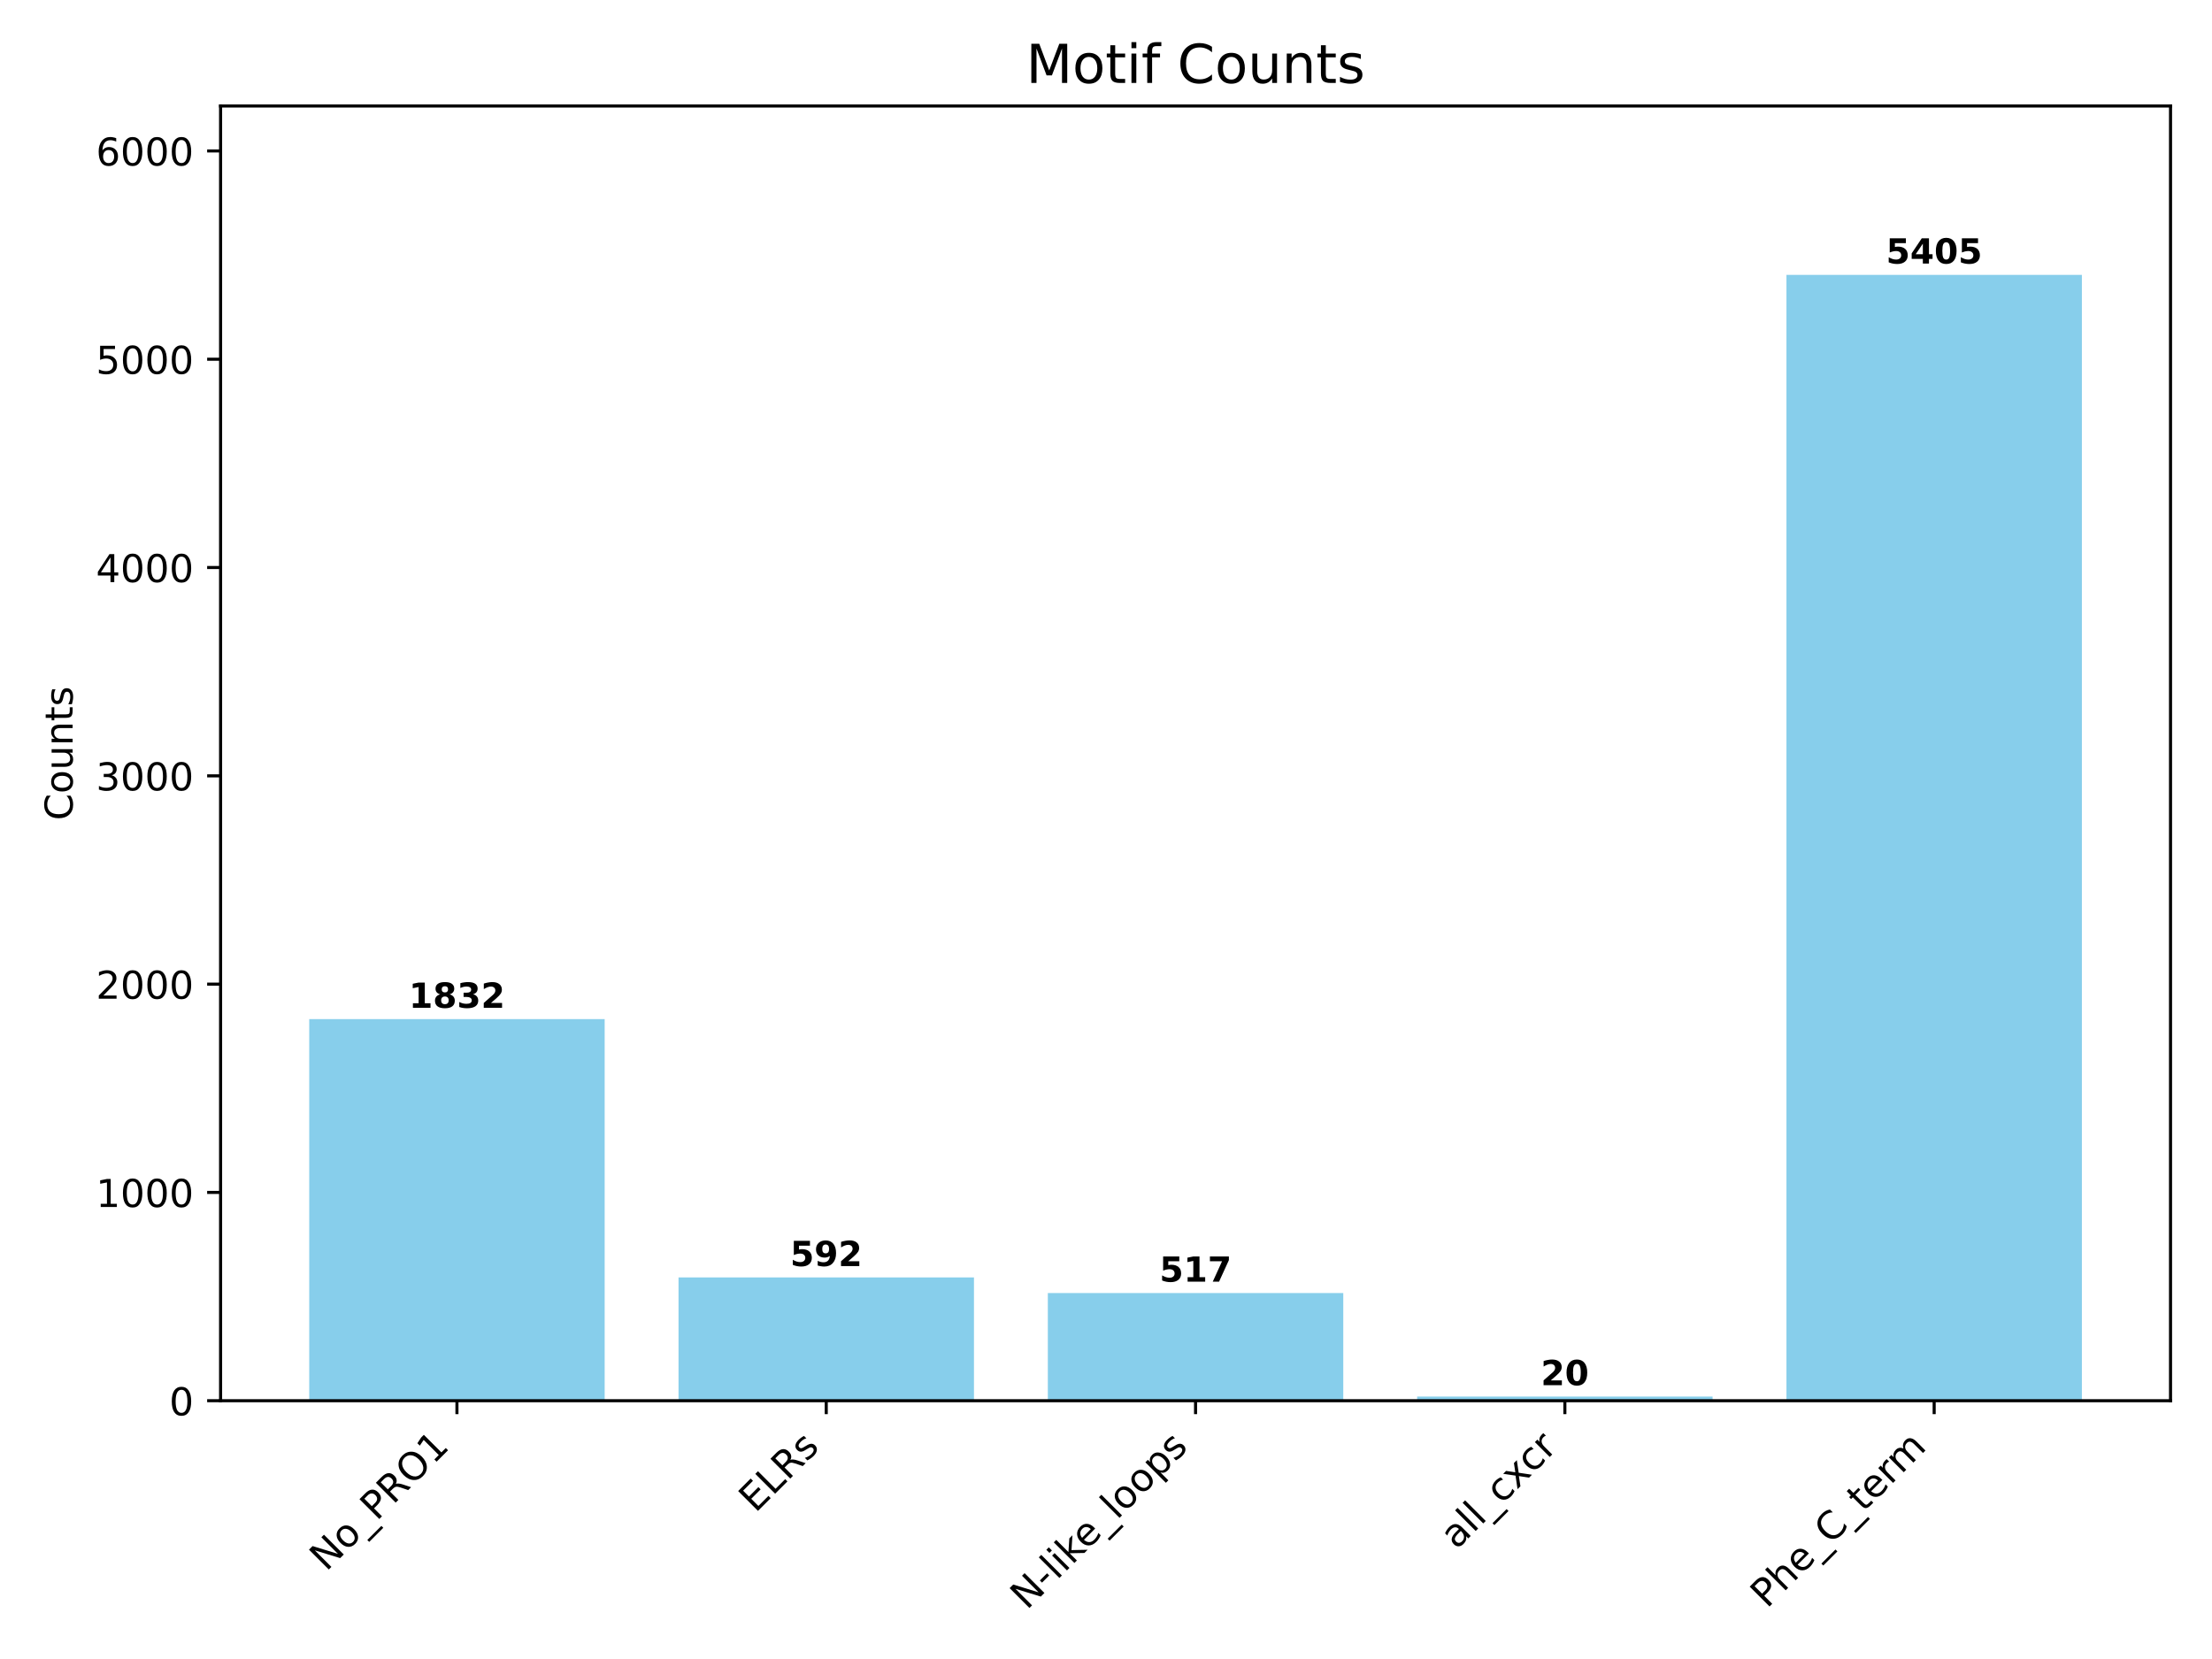
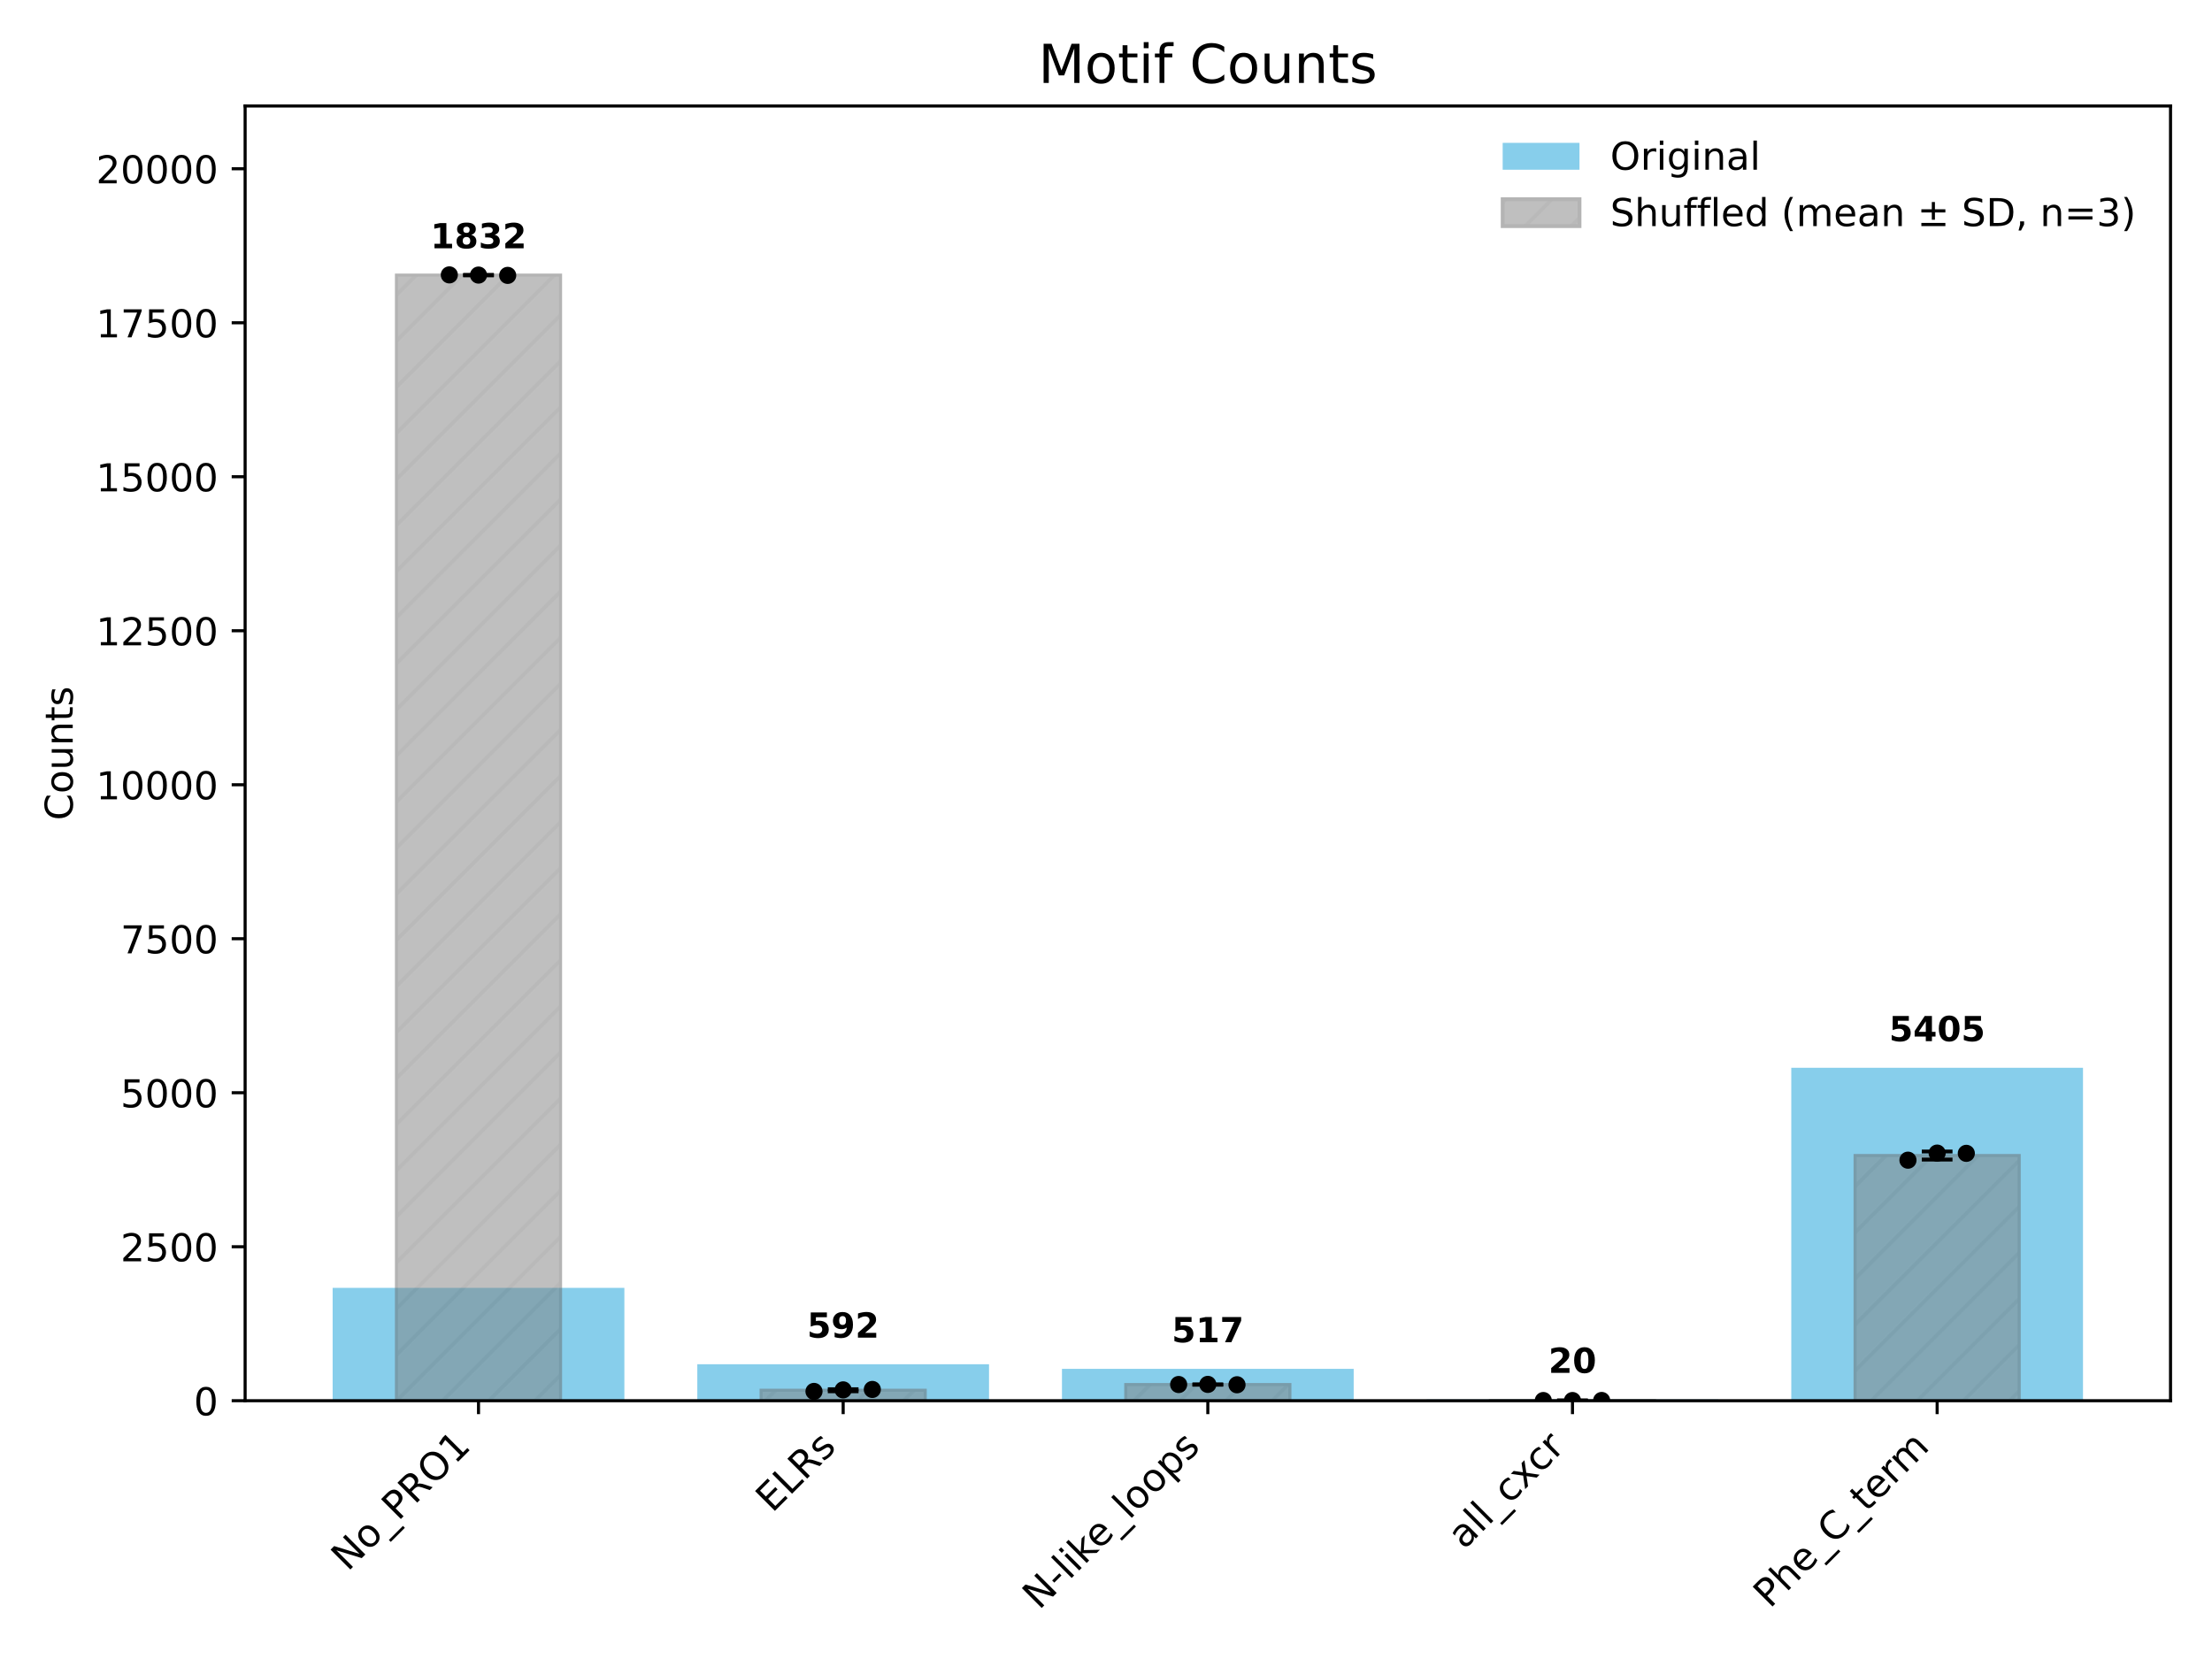
<svg xmlns="http://www.w3.org/2000/svg" xmlns:xlink="http://www.w3.org/1999/xlink" width="576pt" height="432pt" viewBox="0 0 576 432" version="1.1">
  <defs>
    <style type="text/css">*{stroke-linejoin: round; stroke-linecap: butt}</style>
  </defs>
  <g id="figure_1">
    <g id="patch_1">
      <path d="M 0 432  L 576 432  L 576 0  L 0 0  z " style="fill: #ffffff" />
    </g>
    <g id="axes_1">
      <g id="patch_2">
-         <path d="M 57.44 364.744  L 565.2 364.744  L 565.2 27.6  L 57.44 27.6  z " style="fill: #ffffff" />
+         <path d="M 63.83 364.744  L 565.2 364.744  L 565.2 27.6  L 63.83 27.6  z " style="fill: #ffffff" />
      </g>
      <g id="patch_3">
-         <path d="M 80.52 364.744  L 157.453 364.744  L 157.453 265.376  L 80.52 265.376  z " clip-path="url(#pd01d6957e9)" style="fill: #87ceeb" />
+         <path d="M 86.62 364.744  L 162.585 364.744  L 162.585 335.359  L 86.62 335.359  z " clip-path="url(#p58f3e28e62)" style="fill: #87ceeb" />
      </g>
      <g id="patch_4">
-         <path d="M 176.687 364.744  L 253.62 364.744  L 253.62 332.634  L 176.687 332.634  z " clip-path="url(#pd01d6957e9)" style="fill: #87ceeb" />
+         <path d="M 181.576 364.744  L 257.541 364.744  L 257.541 355.248  L 181.576 355.248  z " clip-path="url(#p58f3e28e62)" style="fill: #87ceeb" />
      </g>
      <g id="patch_5">
-         <path d="M 272.853 364.744  L 349.787 364.744  L 349.787 336.702  L 272.853 336.702  z " clip-path="url(#pd01d6957e9)" style="fill: #87ceeb" />
+         <path d="M 276.532 364.744  L 352.498 364.744  L 352.498 356.451  L 276.532 356.451  z " clip-path="url(#p58f3e28e62)" style="fill: #87ceeb" />
      </g>
      <g id="patch_6">
-         <path d="M 369.02 364.744  L 445.953 364.744  L 445.953 363.659  L 369.02 363.659  z " clip-path="url(#pd01d6957e9)" style="fill: #87ceeb" />
+         <path d="M 371.489 364.744  L 447.454 364.744  L 447.454 364.423  L 371.489 364.423  z " clip-path="url(#p58f3e28e62)" style="fill: #87ceeb" />
      </g>
      <g id="patch_7">
-         <path d="M 465.187 364.744  L 542.12 364.744  L 542.12 71.575  L 465.187 71.575  z " clip-path="url(#pd01d6957e9)" style="fill: #87ceeb" />
+         <path d="M 466.445 364.744  L 542.41 364.744  L 542.41 278.048  L 466.445 278.048  z " clip-path="url(#p58f3e28e62)" style="fill: #87ceeb" />
      </g>
      <g id="matplotlib.axis_1">
        <g id="xtick_1">
          <g id="line2d_1">
            <defs>
-               <path id="m4e0056c037" d="M 0 0  L 0 3.5  " style="stroke: #000000; stroke-width: 0.8" />
+               <path id="m96d86c96ae" d="M 0 0  L 0 3.5  " style="stroke: #000000; stroke-width: 0.8" />
            </defs>
            <g>
-               <use xlink:href="#m4e0056c037" x="118.987" y="364.744" style="stroke: #000000; stroke-width: 0.8" />
+               <use xlink:href="#m96d86c96ae" x="124.602" y="364.744" style="stroke: #000000; stroke-width: 0.8" />
            </g>
          </g>
          <g id="text_1">
-             <text style="font: 10px 'DejaVu Sans', 'Bitstream Vera Sans', 'Computer Modern Sans Serif', 'Lucida Grande', 'Verdana', 'Geneva', 'Lucid', 'Arial', 'Helvetica', 'Avant Garde', sans-serif" transform="translate(84.92511 409.3865) rotate(-45)">No_PRO1</text>
+             <text style="font: 10px 'DejaVu Sans', 'Bitstream Vera Sans', 'Computer Modern Sans Serif', 'Lucida Grande', 'Verdana', 'Geneva', 'Lucid', 'Arial', 'Helvetica', 'Avant Garde', sans-serif" transform="translate(90.54057 409.3865) rotate(-45)">No_PRO1</text>
          </g>
        </g>
        <g id="xtick_2">
          <g id="line2d_2">
            <g>
-               <use xlink:href="#m4e0056c037" x="215.153" y="364.744" style="stroke: #000000; stroke-width: 0.8" />
+               <use xlink:href="#m96d86c96ae" x="219.559" y="364.744" style="stroke: #000000; stroke-width: 0.8" />
            </g>
          </g>
          <g id="text_2">
-             <text style="font: 10px 'DejaVu Sans', 'Bitstream Vera Sans', 'Computer Modern Sans Serif', 'Lucida Grande', 'Verdana', 'Geneva', 'Lucid', 'Arial', 'Helvetica', 'Avant Garde', sans-serif" transform="translate(196.678 394.1218) rotate(-45)">ELRs</text>
+             <text style="font: 10px 'DejaVu Sans', 'Bitstream Vera Sans', 'Computer Modern Sans Serif', 'Lucida Grande', 'Verdana', 'Geneva', 'Lucid', 'Arial', 'Helvetica', 'Avant Garde', sans-serif" transform="translate(201.0832 394.1218) rotate(-45)">ELRs</text>
          </g>
        </g>
        <g id="xtick_3">
          <g id="line2d_3">
            <g>
-               <use xlink:href="#m4e0056c037" x="311.32" y="364.744" style="stroke: #000000; stroke-width: 0.8" />
+               <use xlink:href="#m96d86c96ae" x="314.515" y="364.744" style="stroke: #000000; stroke-width: 0.8" />
            </g>
          </g>
          <g id="text_3">
-             <text style="font: 10px 'DejaVu Sans', 'Bitstream Vera Sans', 'Computer Modern Sans Serif', 'Lucida Grande', 'Verdana', 'Geneva', 'Lucid', 'Arial', 'Helvetica', 'Avant Garde', sans-serif" transform="translate(267.3678 419.402) rotate(-45)">N-like_loops</text>
+             <text style="font: 10px 'DejaVu Sans', 'Bitstream Vera Sans', 'Computer Modern Sans Serif', 'Lucida Grande', 'Verdana', 'Geneva', 'Lucid', 'Arial', 'Helvetica', 'Avant Garde', sans-serif" transform="translate(270.5628 419.402) rotate(-45)">N-like_loops</text>
          </g>
        </g>
        <g id="xtick_4">
          <g id="line2d_4">
            <g>
-               <use xlink:href="#m4e0056c037" x="407.487" y="364.744" style="stroke: #000000; stroke-width: 0.8" />
+               <use xlink:href="#m96d86c96ae" x="409.471" y="364.744" style="stroke: #000000; stroke-width: 0.8" />
            </g>
          </g>
          <g id="text_4">
-             <text style="font: 10px 'DejaVu Sans', 'Bitstream Vera Sans', 'Computer Modern Sans Serif', 'Lucida Grande', 'Verdana', 'Geneva', 'Lucid', 'Arial', 'Helvetica', 'Avant Garde', sans-serif" transform="translate(379.2775 403.6589) rotate(-45)">all_cxcr</text>
+             <text style="font: 10px 'DejaVu Sans', 'Bitstream Vera Sans', 'Computer Modern Sans Serif', 'Lucida Grande', 'Verdana', 'Geneva', 'Lucid', 'Arial', 'Helvetica', 'Avant Garde', sans-serif" transform="translate(381.2623 403.6589) rotate(-45)">all_cxcr</text>
          </g>
        </g>
        <g id="xtick_5">
          <g id="line2d_5">
            <g>
-               <use xlink:href="#m4e0056c037" x="503.653" y="364.744" style="stroke: #000000; stroke-width: 0.8" />
+               <use xlink:href="#m96d86c96ae" x="504.428" y="364.744" style="stroke: #000000; stroke-width: 0.8" />
            </g>
          </g>
          <g id="text_5">
-             <text style="font: 10px 'DejaVu Sans', 'Bitstream Vera Sans', 'Computer Modern Sans Serif', 'Lucida Grande', 'Verdana', 'Geneva', 'Lucid', 'Arial', 'Helvetica', 'Avant Garde', sans-serif" transform="translate(460.0878 419.0153) rotate(-45)">Phe_C_term</text>
+             <text style="font: 10px 'DejaVu Sans', 'Bitstream Vera Sans', 'Computer Modern Sans Serif', 'Lucida Grande', 'Verdana', 'Geneva', 'Lucid', 'Arial', 'Helvetica', 'Avant Garde', sans-serif" transform="translate(460.8624 419.0153) rotate(-45)">Phe_C_term</text>
          </g>
        </g>
      </g>
      <g id="matplotlib.axis_2">
        <g id="ytick_1">
          <g id="line2d_6">
            <defs>
-               <path id="mba8670d85d" d="M 0 0  L -3.5 0  " style="stroke: #000000; stroke-width: 0.8" />
+               <path id="m98c1d8a6de" d="M 0 0  L -3.5 0  " style="stroke: #000000; stroke-width: 0.8" />
            </defs>
            <g>
-               <use xlink:href="#mba8670d85d" x="57.44" y="364.744" style="stroke: #000000; stroke-width: 0.8" />
+               <use xlink:href="#m98c1d8a6de" x="63.83" y="364.744" style="stroke: #000000; stroke-width: 0.8" />
            </g>
          </g>
          <g id="text_6">
-             <text style="font: 10px 'DejaVu Sans', 'Bitstream Vera Sans', 'Computer Modern Sans Serif', 'Lucida Grande', 'Verdana', 'Geneva', 'Lucid', 'Arial', 'Helvetica', 'Avant Garde', sans-serif; text-anchor: end" x="50.44" y="368.543" transform="rotate(-0 50.44 368.5433)">0</text>
+             <text style="font: 10px 'DejaVu Sans', 'Bitstream Vera Sans', 'Computer Modern Sans Serif', 'Lucida Grande', 'Verdana', 'Geneva', 'Lucid', 'Arial', 'Helvetica', 'Avant Garde', sans-serif; text-anchor: end" x="56.83" y="368.543" transform="rotate(-0 56.83 368.5433)">0</text>
          </g>
        </g>
        <g id="ytick_2">
          <g id="line2d_7">
            <g>
-               <use xlink:href="#mba8670d85d" x="57.44" y="310.504" style="stroke: #000000; stroke-width: 0.8" />
+               <use xlink:href="#m98c1d8a6de" x="63.83" y="324.644" style="stroke: #000000; stroke-width: 0.8" />
            </g>
          </g>
          <g id="text_7">
-             <text style="font: 10px 'DejaVu Sans', 'Bitstream Vera Sans', 'Computer Modern Sans Serif', 'Lucida Grande', 'Verdana', 'Geneva', 'Lucid', 'Arial', 'Helvetica', 'Avant Garde', sans-serif; text-anchor: end" x="50.44" y="314.303" transform="rotate(-0 50.44 314.303)">1000</text>
+             <text style="font: 10px 'DejaVu Sans', 'Bitstream Vera Sans', 'Computer Modern Sans Serif', 'Lucida Grande', 'Verdana', 'Geneva', 'Lucid', 'Arial', 'Helvetica', 'Avant Garde', sans-serif; text-anchor: end" x="56.83" y="328.443" transform="rotate(-0 56.83 328.4433)">2500</text>
          </g>
        </g>
        <g id="ytick_3">
          <g id="line2d_8">
            <g>
-               <use xlink:href="#mba8670d85d" x="57.44" y="256.263" style="stroke: #000000; stroke-width: 0.8" />
+               <use xlink:href="#m98c1d8a6de" x="63.83" y="284.544" style="stroke: #000000; stroke-width: 0.8" />
            </g>
          </g>
          <g id="text_8">
-             <text style="font: 10px 'DejaVu Sans', 'Bitstream Vera Sans', 'Computer Modern Sans Serif', 'Lucida Grande', 'Verdana', 'Geneva', 'Lucid', 'Arial', 'Helvetica', 'Avant Garde', sans-serif; text-anchor: end" x="50.44" y="260.063" transform="rotate(-0 50.44 260.0627)">2000</text>
+             <text style="font: 10px 'DejaVu Sans', 'Bitstream Vera Sans', 'Computer Modern Sans Serif', 'Lucida Grande', 'Verdana', 'Geneva', 'Lucid', 'Arial', 'Helvetica', 'Avant Garde', sans-serif; text-anchor: end" x="56.83" y="288.343" transform="rotate(-0 56.83 288.3434)">5000</text>
          </g>
        </g>
        <g id="ytick_4">
          <g id="line2d_9">
            <g>
-               <use xlink:href="#mba8670d85d" x="57.44" y="202.023" style="stroke: #000000; stroke-width: 0.8" />
+               <use xlink:href="#m98c1d8a6de" x="63.83" y="244.444" style="stroke: #000000; stroke-width: 0.8" />
            </g>
          </g>
          <g id="text_9">
-             <text style="font: 10px 'DejaVu Sans', 'Bitstream Vera Sans', 'Computer Modern Sans Serif', 'Lucida Grande', 'Verdana', 'Geneva', 'Lucid', 'Arial', 'Helvetica', 'Avant Garde', sans-serif; text-anchor: end" x="50.44" y="205.822" transform="rotate(-0 50.44 205.8224)">3000</text>
+             <text style="font: 10px 'DejaVu Sans', 'Bitstream Vera Sans', 'Computer Modern Sans Serif', 'Lucida Grande', 'Verdana', 'Geneva', 'Lucid', 'Arial', 'Helvetica', 'Avant Garde', sans-serif; text-anchor: end" x="56.83" y="248.243" transform="rotate(-0 56.83 248.2434)">7500</text>
          </g>
        </g>
        <g id="ytick_5">
          <g id="line2d_10">
            <g>
-               <use xlink:href="#mba8670d85d" x="57.44" y="147.783" style="stroke: #000000; stroke-width: 0.8" />
+               <use xlink:href="#m98c1d8a6de" x="63.83" y="204.344" style="stroke: #000000; stroke-width: 0.8" />
            </g>
          </g>
          <g id="text_10">
-             <text style="font: 10px 'DejaVu Sans', 'Bitstream Vera Sans', 'Computer Modern Sans Serif', 'Lucida Grande', 'Verdana', 'Geneva', 'Lucid', 'Arial', 'Helvetica', 'Avant Garde', sans-serif; text-anchor: end" x="50.44" y="151.582" transform="rotate(-0 50.44 151.5821)">4000</text>
+             <text style="font: 10px 'DejaVu Sans', 'Bitstream Vera Sans', 'Computer Modern Sans Serif', 'Lucida Grande', 'Verdana', 'Geneva', 'Lucid', 'Arial', 'Helvetica', 'Avant Garde', sans-serif; text-anchor: end" x="56.83" y="208.143" transform="rotate(-0 56.83 208.1435)">10000</text>
          </g>
        </g>
        <g id="ytick_6">
          <g id="line2d_11">
            <g>
-               <use xlink:href="#mba8670d85d" x="57.44" y="93.543" style="stroke: #000000; stroke-width: 0.8" />
+               <use xlink:href="#m98c1d8a6de" x="63.83" y="164.244" style="stroke: #000000; stroke-width: 0.8" />
            </g>
          </g>
          <g id="text_11">
-             <text style="font: 10px 'DejaVu Sans', 'Bitstream Vera Sans', 'Computer Modern Sans Serif', 'Lucida Grande', 'Verdana', 'Geneva', 'Lucid', 'Arial', 'Helvetica', 'Avant Garde', sans-serif; text-anchor: end" x="50.44" y="97.342" transform="rotate(-0 50.44 97.34185)">5000</text>
+             <text style="font: 10px 'DejaVu Sans', 'Bitstream Vera Sans', 'Computer Modern Sans Serif', 'Lucida Grande', 'Verdana', 'Geneva', 'Lucid', 'Arial', 'Helvetica', 'Avant Garde', sans-serif; text-anchor: end" x="56.83" y="168.044" transform="rotate(-0 56.83 168.0435)">12500</text>
          </g>
        </g>
        <g id="ytick_7">
          <g id="line2d_12">
            <g>
-               <use xlink:href="#mba8670d85d" x="57.44" y="39.302" style="stroke: #000000; stroke-width: 0.8" />
+               <use xlink:href="#m98c1d8a6de" x="63.83" y="124.144" style="stroke: #000000; stroke-width: 0.8" />
            </g>
          </g>
          <g id="text_12">
-             <text style="font: 10px 'DejaVu Sans', 'Bitstream Vera Sans', 'Computer Modern Sans Serif', 'Lucida Grande', 'Verdana', 'Geneva', 'Lucid', 'Arial', 'Helvetica', 'Avant Garde', sans-serif; text-anchor: end" x="50.44" y="43.102" transform="rotate(-0 50.44 43.10156)">6000</text>
-           </g>
-         </g>
-         <g id="text_13">
-           <text style="font: 10px 'DejaVu Sans', 'Bitstream Vera Sans', 'Computer Modern Sans Serif', 'Lucida Grande', 'Verdana', 'Geneva', 'Lucid', 'Arial', 'Helvetica', 'Avant Garde', sans-serif; text-anchor: middle" x="18.91" y="196.172" transform="rotate(-90 18.91031 196.172)">Counts</text>
+             <text style="font: 10px 'DejaVu Sans', 'Bitstream Vera Sans', 'Computer Modern Sans Serif', 'Lucida Grande', 'Verdana', 'Geneva', 'Lucid', 'Arial', 'Helvetica', 'Avant Garde', sans-serif; text-anchor: end" x="56.83" y="127.944" transform="rotate(-0 56.83 127.9436)">15000</text>
+           </g>
+         </g>
+         <g id="ytick_8">
+           <g id="line2d_13">
+             <g>
+               <use xlink:href="#m98c1d8a6de" x="63.83" y="84.044" style="stroke: #000000; stroke-width: 0.8" />
+             </g>
+           </g>
+           <g id="text_13">
+             <text style="font: 10px 'DejaVu Sans', 'Bitstream Vera Sans', 'Computer Modern Sans Serif', 'Lucida Grande', 'Verdana', 'Geneva', 'Lucid', 'Arial', 'Helvetica', 'Avant Garde', sans-serif; text-anchor: end" x="56.83" y="87.844" transform="rotate(-0 56.83 87.84361)">17500</text>
+           </g>
+         </g>
+         <g id="ytick_9">
+           <g id="line2d_14">
+             <g>
+               <use xlink:href="#m98c1d8a6de" x="63.83" y="43.944" style="stroke: #000000; stroke-width: 0.8" />
+             </g>
+           </g>
+           <g id="text_14">
+             <text style="font: 10px 'DejaVu Sans', 'Bitstream Vera Sans', 'Computer Modern Sans Serif', 'Lucida Grande', 'Verdana', 'Geneva', 'Lucid', 'Arial', 'Helvetica', 'Avant Garde', sans-serif; text-anchor: end" x="56.83" y="47.744" transform="rotate(-0 56.83 47.74365)">20000</text>
+           </g>
+         </g>
+         <g id="text_15">
+           <text style="font: 10px 'DejaVu Sans', 'Bitstream Vera Sans', 'Computer Modern Sans Serif', 'Lucida Grande', 'Verdana', 'Geneva', 'Lucid', 'Arial', 'Helvetica', 'Avant Garde', sans-serif; text-anchor: middle" x="18.938" y="196.172" transform="rotate(-90 18.93781 196.172)">Counts</text>
        </g>
      </g>
      <g id="patch_8">
-         <path d="M 57.44 364.744  L 57.44 27.6  " style="fill: none; stroke: #000000; stroke-width: 0.8; stroke-linejoin: miter; stroke-linecap: square" />
+         <path d="M 103.237 364.744  L 145.967 364.744  L 145.967 71.64  L 103.237 71.64  z " clip-path="url(#p58f3e28e62)" style="fill: url(#h66b1048d10); opacity: 0.5; stroke: #696969; stroke-width: 0.8; stroke-linejoin: miter" />
      </g>
      <g id="patch_9">
+         <path d="M 198.193 364.744  L 240.924 364.744  L 240.924 362.017  L 198.193 362.017  z " clip-path="url(#p58f3e28e62)" style="fill: url(#h66b1048d10); opacity: 0.5; stroke: #696969; stroke-width: 0.8; stroke-linejoin: miter" />
+       </g>
+       <g id="patch_10">
+         <path d="M 293.15 364.744  L 335.88 364.744  L 335.88 360.536  L 293.15 360.536  z " clip-path="url(#p58f3e28e62)" style="fill: url(#h66b1048d10); opacity: 0.5; stroke: #696969; stroke-width: 0.8; stroke-linejoin: miter" />
+       </g>
+       <g id="patch_11">
+         <path d="M 388.106 364.744  L 430.837 364.744  L 430.837 364.691  L 388.106 364.691  z " clip-path="url(#p58f3e28e62)" style="fill: url(#h66b1048d10); opacity: 0.5; stroke: #696969; stroke-width: 0.8; stroke-linejoin: miter" />
+       </g>
+       <g id="patch_12">
+         <path d="M 483.063 364.744  L 525.793 364.744  L 525.793 300.9  L 483.063 300.9  z " clip-path="url(#p58f3e28e62)" style="fill: url(#h66b1048d10); opacity: 0.5; stroke: #696969; stroke-width: 0.8; stroke-linejoin: miter" />
+       </g>
+       <g id="patch_13">
+         <path d="M 63.83 364.744  L 63.83 27.6  " style="fill: none; stroke: #000000; stroke-width: 0.8; stroke-linejoin: miter; stroke-linecap: square" />
+       </g>
+       <g id="patch_14">
        <path d="M 565.2 364.744  L 565.2 27.6  " style="fill: none; stroke: #000000; stroke-width: 0.8; stroke-linejoin: miter; stroke-linecap: square" />
      </g>
-       <g id="patch_10">
-         <path d="M 57.44 364.744  L 565.2 364.744  " style="fill: none; stroke: #000000; stroke-width: 0.8; stroke-linejoin: miter; stroke-linecap: square" />
-       </g>
-       <g id="patch_11">
-         <path d="M 57.44 27.6  L 565.2 27.6  " style="fill: none; stroke: #000000; stroke-width: 0.8; stroke-linejoin: miter; stroke-linecap: square" />
-       </g>
-       <g id="text_14">
-         <text style="font: 700 9px 'DejaVu Sans', 'Bitstream Vera Sans', 'Computer Modern Sans Serif', 'Lucida Grande', 'Verdana', 'Geneva', 'Lucid', 'Arial', 'Helvetica', 'Avant Garde', sans-serif; text-anchor: middle" x="118.987" y="262.419" transform="rotate(-0 118.9867 262.4193)">1832</text>
-       </g>
-       <g id="text_15">
-         <text style="font: 700 9px 'DejaVu Sans', 'Bitstream Vera Sans', 'Computer Modern Sans Serif', 'Lucida Grande', 'Verdana', 'Geneva', 'Lucid', 'Arial', 'Helvetica', 'Avant Garde', sans-serif; text-anchor: middle" x="215.153" y="329.677" transform="rotate(-0 215.1533 329.6773)">592</text>
+       <g id="patch_15">
+         <path d="M 63.83 364.744  L 565.2 364.744  " style="fill: none; stroke: #000000; stroke-width: 0.8; stroke-linejoin: miter; stroke-linecap: square" />
+       </g>
+       <g id="patch_16">
+         <path d="M 63.83 27.6  L 565.2 27.6  " style="fill: none; stroke: #000000; stroke-width: 0.8; stroke-linejoin: miter; stroke-linecap: square" />
+       </g>
+       <g id="LineCollection_1">
+         <path d="M 124.602 71.705  L 124.602 71.575  " clip-path="url(#p58f3e28e62)" style="fill: none; stroke: #000000; stroke-width: 1.2" />
+         <path d="M 219.559 362.287  L 219.559 361.747  " clip-path="url(#p58f3e28e62)" style="fill: none; stroke: #000000; stroke-width: 1.2" />
+         <path d="M 314.515 360.585  L 314.515 360.487  " clip-path="url(#p58f3e28e62)" style="fill: none; stroke: #000000; stroke-width: 1.2" />
+         <path d="M 409.471 364.7  L 409.471 364.681  " clip-path="url(#p58f3e28e62)" style="fill: none; stroke: #000000; stroke-width: 1.2" />
+         <path d="M 504.428 301.947  L 504.428 299.853  " clip-path="url(#p58f3e28e62)" style="fill: none; stroke: #000000; stroke-width: 1.2" />
+       </g>
+       <g id="line2d_15">
+         <defs>
+           <path id="m37f8aaa7e6" d="M 4 0  L -4 -0  " style="stroke: #000000" />
+         </defs>
+         <g clip-path="url(#p58f3e28e62)">
+           <use xlink:href="#m37f8aaa7e6" x="124.602" y="71.705" style="stroke: #000000" />
+           <use xlink:href="#m37f8aaa7e6" x="219.559" y="362.287" style="stroke: #000000" />
+           <use xlink:href="#m37f8aaa7e6" x="314.515" y="360.585" style="stroke: #000000" />
+           <use xlink:href="#m37f8aaa7e6" x="409.471" y="364.7" style="stroke: #000000" />
+           <use xlink:href="#m37f8aaa7e6" x="504.428" y="301.947" style="stroke: #000000" />
+         </g>
+       </g>
+       <g id="line2d_16">
+         <g clip-path="url(#p58f3e28e62)">
+           <use xlink:href="#m37f8aaa7e6" x="124.602" y="71.575" style="stroke: #000000" />
+           <use xlink:href="#m37f8aaa7e6" x="219.559" y="361.747" style="stroke: #000000" />
+           <use xlink:href="#m37f8aaa7e6" x="314.515" y="360.487" style="stroke: #000000" />
+           <use xlink:href="#m37f8aaa7e6" x="409.471" y="364.681" style="stroke: #000000" />
+           <use xlink:href="#m37f8aaa7e6" x="504.428" y="299.853" style="stroke: #000000" />
+         </g>
      </g>
      <g id="text_16">
-         <text style="font: 700 9px 'DejaVu Sans', 'Bitstream Vera Sans', 'Computer Modern Sans Serif', 'Lucida Grande', 'Verdana', 'Geneva', 'Lucid', 'Arial', 'Helvetica', 'Avant Garde', sans-serif; text-anchor: middle" x="311.32" y="333.745" transform="rotate(-0 311.32 333.7453)">517</text>
+         <text style="font: 700 9px 'DejaVu Sans', 'Bitstream Vera Sans', 'Computer Modern Sans Serif', 'Lucida Grande', 'Verdana', 'Geneva', 'Lucid', 'Arial', 'Helvetica', 'Avant Garde', sans-serif; text-anchor: middle" x="124.602" y="64.646" transform="rotate(-0 124.6021 64.64643)">1832</text>
      </g>
      <g id="text_17">
-         <text style="font: 700 9px 'DejaVu Sans', 'Bitstream Vera Sans', 'Computer Modern Sans Serif', 'Lucida Grande', 'Verdana', 'Geneva', 'Lucid', 'Arial', 'Helvetica', 'Avant Garde', sans-serif; text-anchor: middle" x="407.487" y="360.703" transform="rotate(-0 407.4867 360.7027)">20</text>
+         <text style="font: 700 9px 'DejaVu Sans', 'Bitstream Vera Sans', 'Computer Modern Sans Serif', 'Lucida Grande', 'Verdana', 'Geneva', 'Lucid', 'Arial', 'Helvetica', 'Avant Garde', sans-serif; text-anchor: middle" x="219.559" y="348.32" transform="rotate(-0 219.5586 348.3195)">592</text>
      </g>
      <g id="text_18">
-         <text style="font: 700 9px 'DejaVu Sans', 'Bitstream Vera Sans', 'Computer Modern Sans Serif', 'Lucida Grande', 'Verdana', 'Geneva', 'Lucid', 'Arial', 'Helvetica', 'Avant Garde', sans-serif; text-anchor: middle" x="503.653" y="68.619" transform="rotate(-0 503.6533 68.61879)">5405</text>
+         <text style="font: 700 9px 'DejaVu Sans', 'Bitstream Vera Sans', 'Computer Modern Sans Serif', 'Lucida Grande', 'Verdana', 'Geneva', 'Lucid', 'Arial', 'Helvetica', 'Avant Garde', sans-serif; text-anchor: middle" x="314.515" y="349.523" transform="rotate(-0 314.515 349.5225)">517</text>
      </g>
      <g id="text_19">
-         <text style="font: 14px 'DejaVu Sans', 'Bitstream Vera Sans', 'Computer Modern Sans Serif', 'Lucida Grande', 'Verdana', 'Geneva', 'Lucid', 'Arial', 'Helvetica', 'Avant Garde', sans-serif; text-anchor: middle" x="311.32" y="21.6" transform="rotate(-0 311.32 21.6)">Motif Counts</text>
+         <text style="font: 700 9px 'DejaVu Sans', 'Bitstream Vera Sans', 'Computer Modern Sans Serif', 'Lucida Grande', 'Verdana', 'Geneva', 'Lucid', 'Arial', 'Helvetica', 'Avant Garde', sans-serif; text-anchor: middle" x="409.471" y="357.494" transform="rotate(-0 409.4714 357.4944)">20</text>
+       </g>
+       <g id="text_20">
+         <text style="font: 700 9px 'DejaVu Sans', 'Bitstream Vera Sans', 'Computer Modern Sans Serif', 'Lucida Grande', 'Verdana', 'Geneva', 'Lucid', 'Arial', 'Helvetica', 'Avant Garde', sans-serif; text-anchor: middle" x="504.428" y="271.119" transform="rotate(-0 504.4279 271.1191)">5405</text>
+       </g>
+       <g id="text_21">
+         <text style="font: 14px 'DejaVu Sans', 'Bitstream Vera Sans', 'Computer Modern Sans Serif', 'Lucida Grande', 'Verdana', 'Geneva', 'Lucid', 'Arial', 'Helvetica', 'Avant Garde', sans-serif; text-anchor: middle" x="314.515" y="21.6" transform="rotate(-0 314.515 21.6)">Motif Counts</text>
+       </g>
+       <g id="PathCollection_1">
+         <defs>
+           <path id="m0430d78f2f" d="M 0 1.732  C 0.459 1.732 0.9 1.55 1.225 1.225  C 1.55 0.9 1.732 0.459 1.732 0  C 1.732 -0.459 1.55 -0.9 1.225 -1.225  C 0.9 -1.55 0.459 -1.732 0 -1.732  C -0.459 -1.732 -0.9 -1.55 -1.225 -1.225  C -1.55 -0.9 -1.732 -0.459 -1.732 0  C -1.732 0.459 -1.55 0.9 -1.225 1.225  C -0.9 1.55 -0.459 1.732 0 1.732  z " style="stroke: #000000" />
+         </defs>
+         <g clip-path="url(#p58f3e28e62)">
+           <use xlink:href="#m0430d78f2f" x="117.006" y="71.581" style="stroke: #000000" />
+           <use xlink:href="#m0430d78f2f" x="211.962" y="362.322" style="stroke: #000000" />
+           <use xlink:href="#m0430d78f2f" x="306.918" y="360.526" style="stroke: #000000" />
+           <use xlink:href="#m0430d78f2f" x="401.875" y="364.696" style="stroke: #000000" />
+           <use xlink:href="#m0430d78f2f" x="496.831" y="302.108" style="stroke: #000000" />
+         </g>
+       </g>
+       <g id="PathCollection_2">
+         <g clip-path="url(#p58f3e28e62)">
+           <use xlink:href="#m0430d78f2f" x="124.602" y="71.629" style="stroke: #000000" />
+           <use xlink:href="#m0430d78f2f" x="219.559" y="361.921" style="stroke: #000000" />
+           <use xlink:href="#m0430d78f2f" x="314.515" y="360.493" style="stroke: #000000" />
+           <use xlink:href="#m0430d78f2f" x="409.471" y="364.696" style="stroke: #000000" />
+           <use xlink:href="#m0430d78f2f" x="504.428" y="300.263" style="stroke: #000000" />
+         </g>
+       </g>
+       <g id="PathCollection_3">
+         <g clip-path="url(#p58f3e28e62)">
+           <use xlink:href="#m0430d78f2f" x="132.199" y="71.71" style="stroke: #000000" />
+           <use xlink:href="#m0430d78f2f" x="227.155" y="361.809" style="stroke: #000000" />
+           <use xlink:href="#m0430d78f2f" x="322.112" y="360.59" style="stroke: #000000" />
+           <use xlink:href="#m0430d78f2f" x="417.068" y="364.68" style="stroke: #000000" />
+           <use xlink:href="#m0430d78f2f" x="512.024" y="300.328" style="stroke: #000000" />
+         </g>
+       </g>
+       <g id="legend_1">
+         <g id="patch_17">
+           <path d="M 391.295 44.198  L 411.295 44.198  L 411.295 37.198  L 391.295 37.198  z " style="fill: #87ceeb" />
+         </g>
+         <g id="text_22">
+           <text style="font: 10px 'DejaVu Sans', 'Bitstream Vera Sans', 'Computer Modern Sans Serif', 'Lucida Grande', 'Verdana', 'Geneva', 'Lucid', 'Arial', 'Helvetica', 'Avant Garde', sans-serif; text-anchor: start" x="419.295" y="44.198" transform="rotate(-0 419.2953 44.19844)">Original</text>
+         </g>
+         <g id="patch_18">
+           <path d="M 391.295 58.877  L 411.295 58.877  L 411.295 51.877  L 391.295 51.877  z " style="fill: url(#h66b1048d10); opacity: 0.5; stroke: #696969; stroke-linejoin: miter" />
+         </g>
+         <g id="text_23">
+           <text style="font: 10px 'DejaVu Sans', 'Bitstream Vera Sans', 'Computer Modern Sans Serif', 'Lucida Grande', 'Verdana', 'Geneva', 'Lucid', 'Arial', 'Helvetica', 'Avant Garde', sans-serif; text-anchor: start" x="419.295" y="58.877" transform="rotate(-0 419.2953 58.87656)">Shuffled (mean ± SD, n=3)</text>
+         </g>
      </g>
    </g>
  </g>
  <defs>
-     <clipPath id="pd01d6957e9">
-       <rect x="57.44" y="27.6" width="507.76" height="337.144" />
+     <clipPath id="p58f3e28e62">
+       <rect x="63.83" y="27.6" width="501.37" height="337.144" />
    </clipPath>
  </defs>
+   <defs>
+     <pattern id="h66b1048d10" patternUnits="userSpaceOnUse" x="0" y="0" width="72" height="72">
+       <rect x="0" y="0" width="73" height="73" fill="#808080" />
+       <path d="M -36 36  L 36 -36  M -30 42  L 42 -30  M -24 48  L 48 -24  M -18 54  L 54 -18  M -12 60  L 60 -12  M -6 66  L 66 -6  M 0 72  L 72 0  M 6 78  L 78 6  M 12 84  L 84 12  M 18 90  L 90 18  M 24 96  L 96 24  M 30 102  L 102 30  M 36 108  L 108 36  " style="fill: #696969; stroke: #696969; stroke-width: 1.0; stroke-linecap: butt; stroke-linejoin: miter; stroke-opacity: 0.5" />
+     </pattern>
+   </defs>
</svg>
